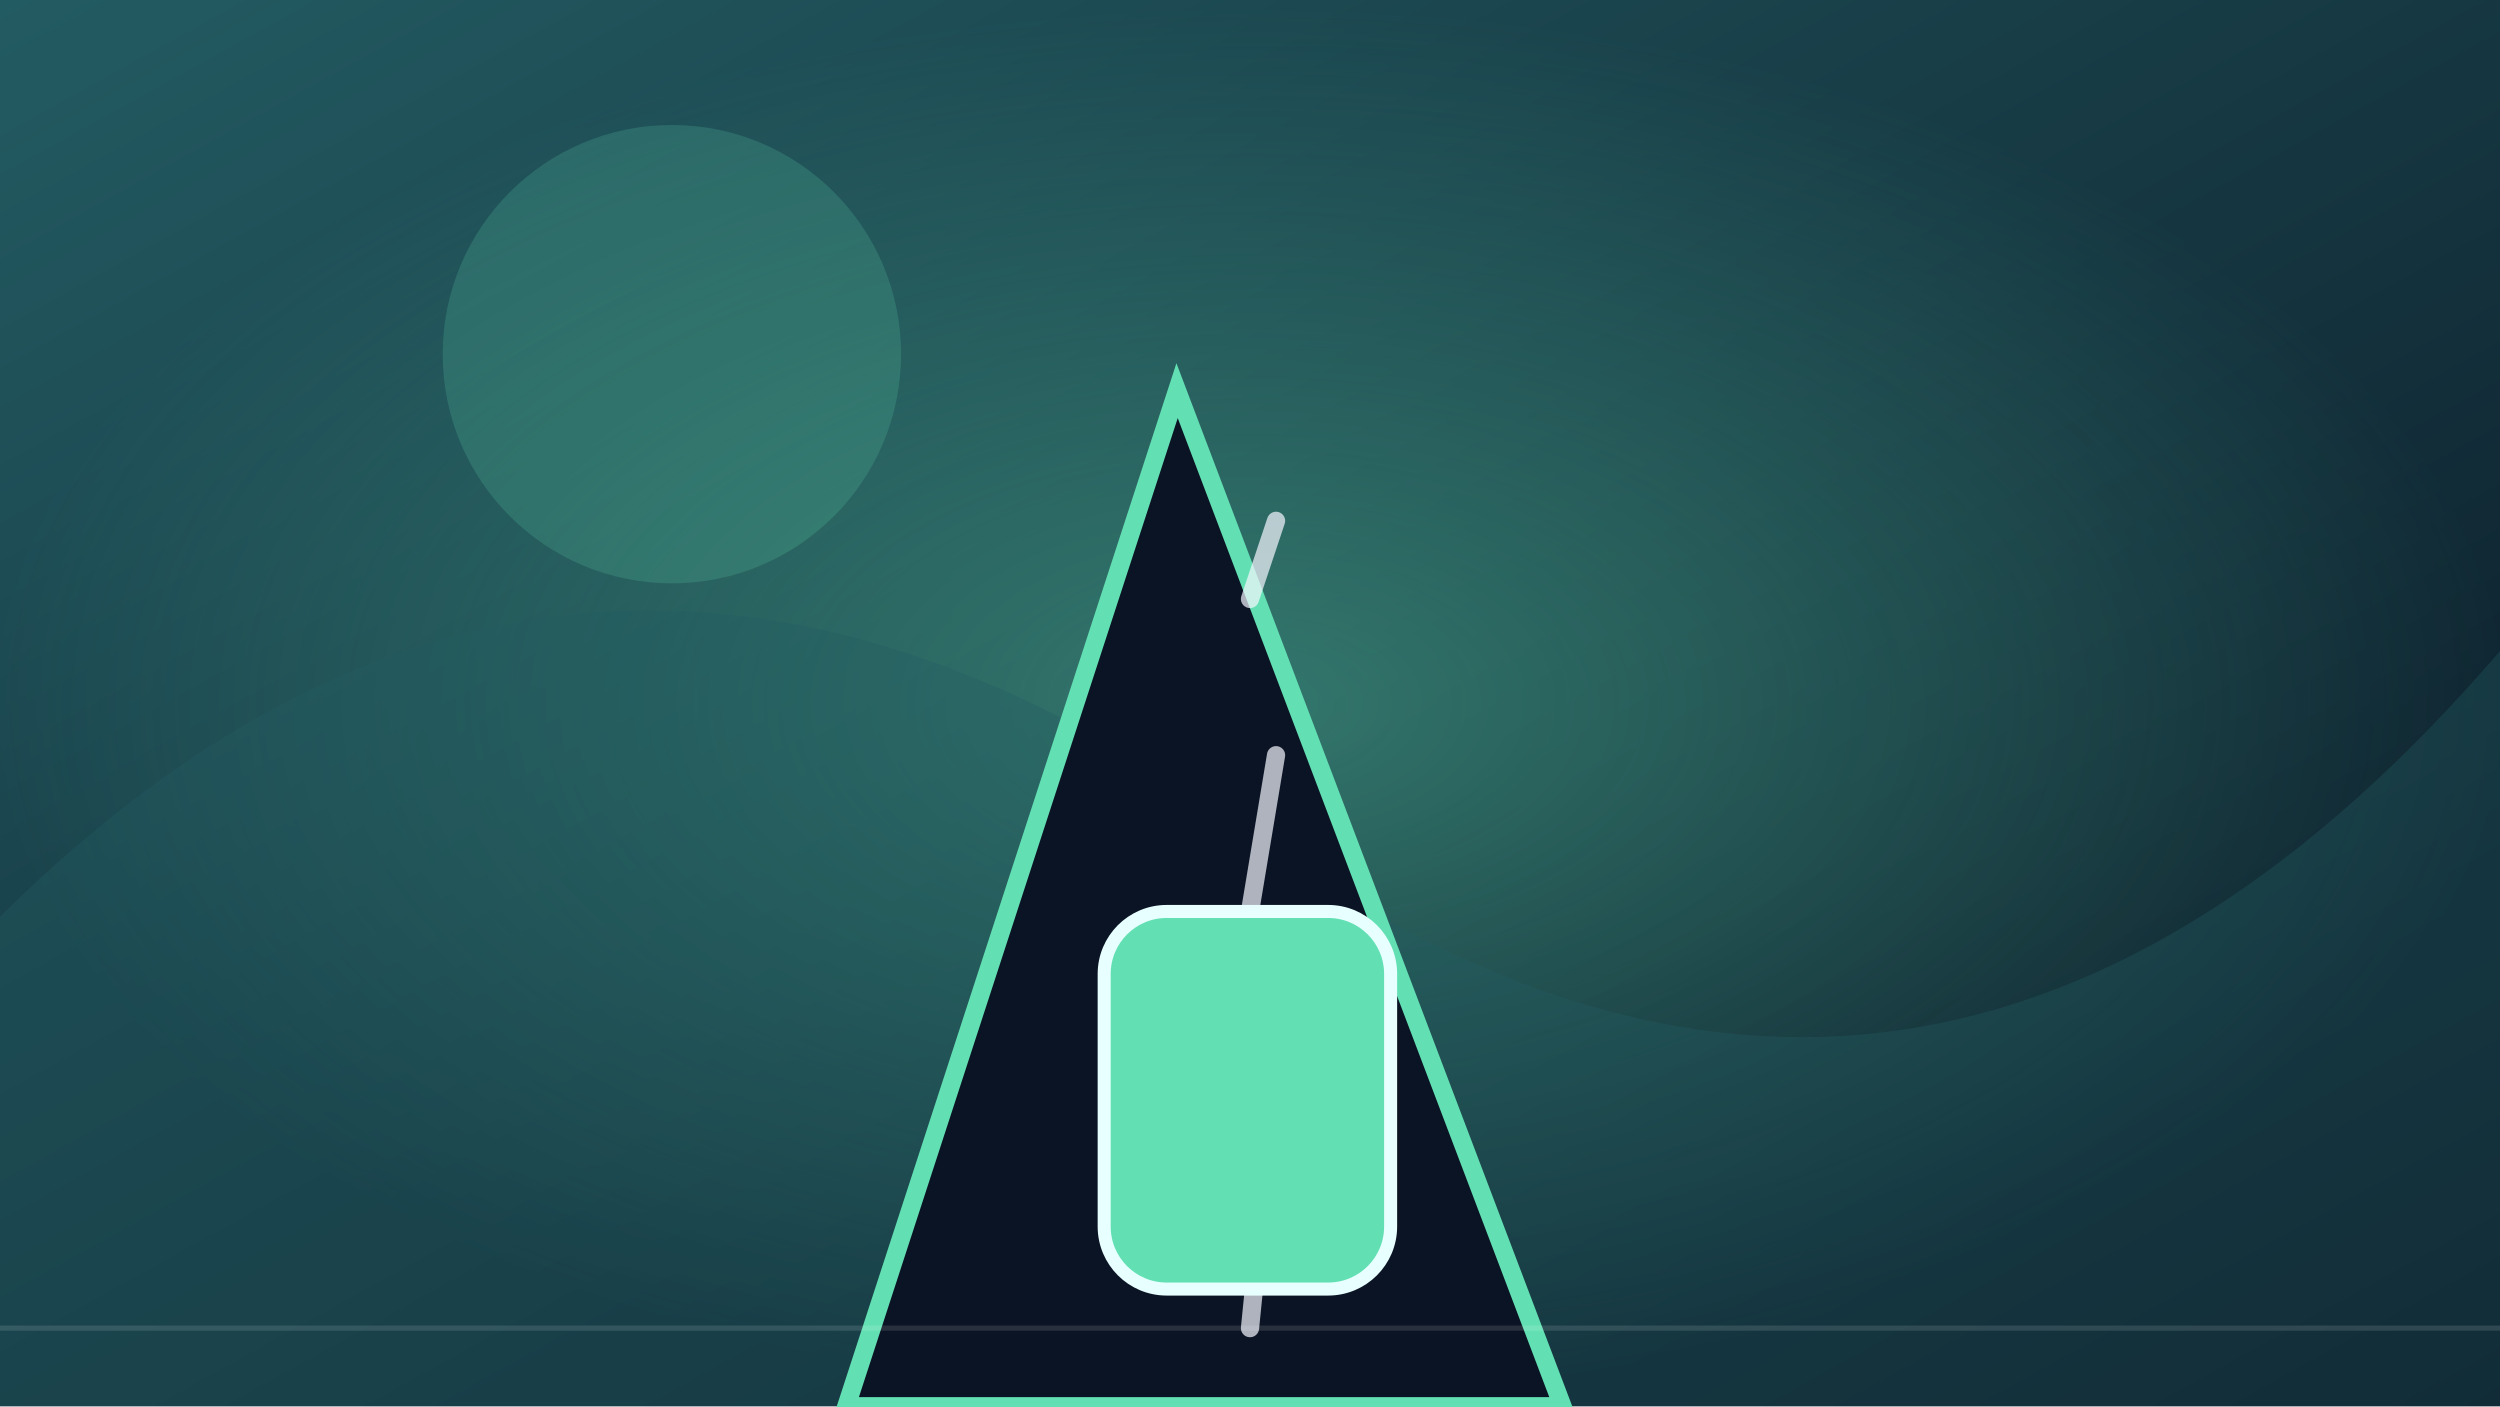
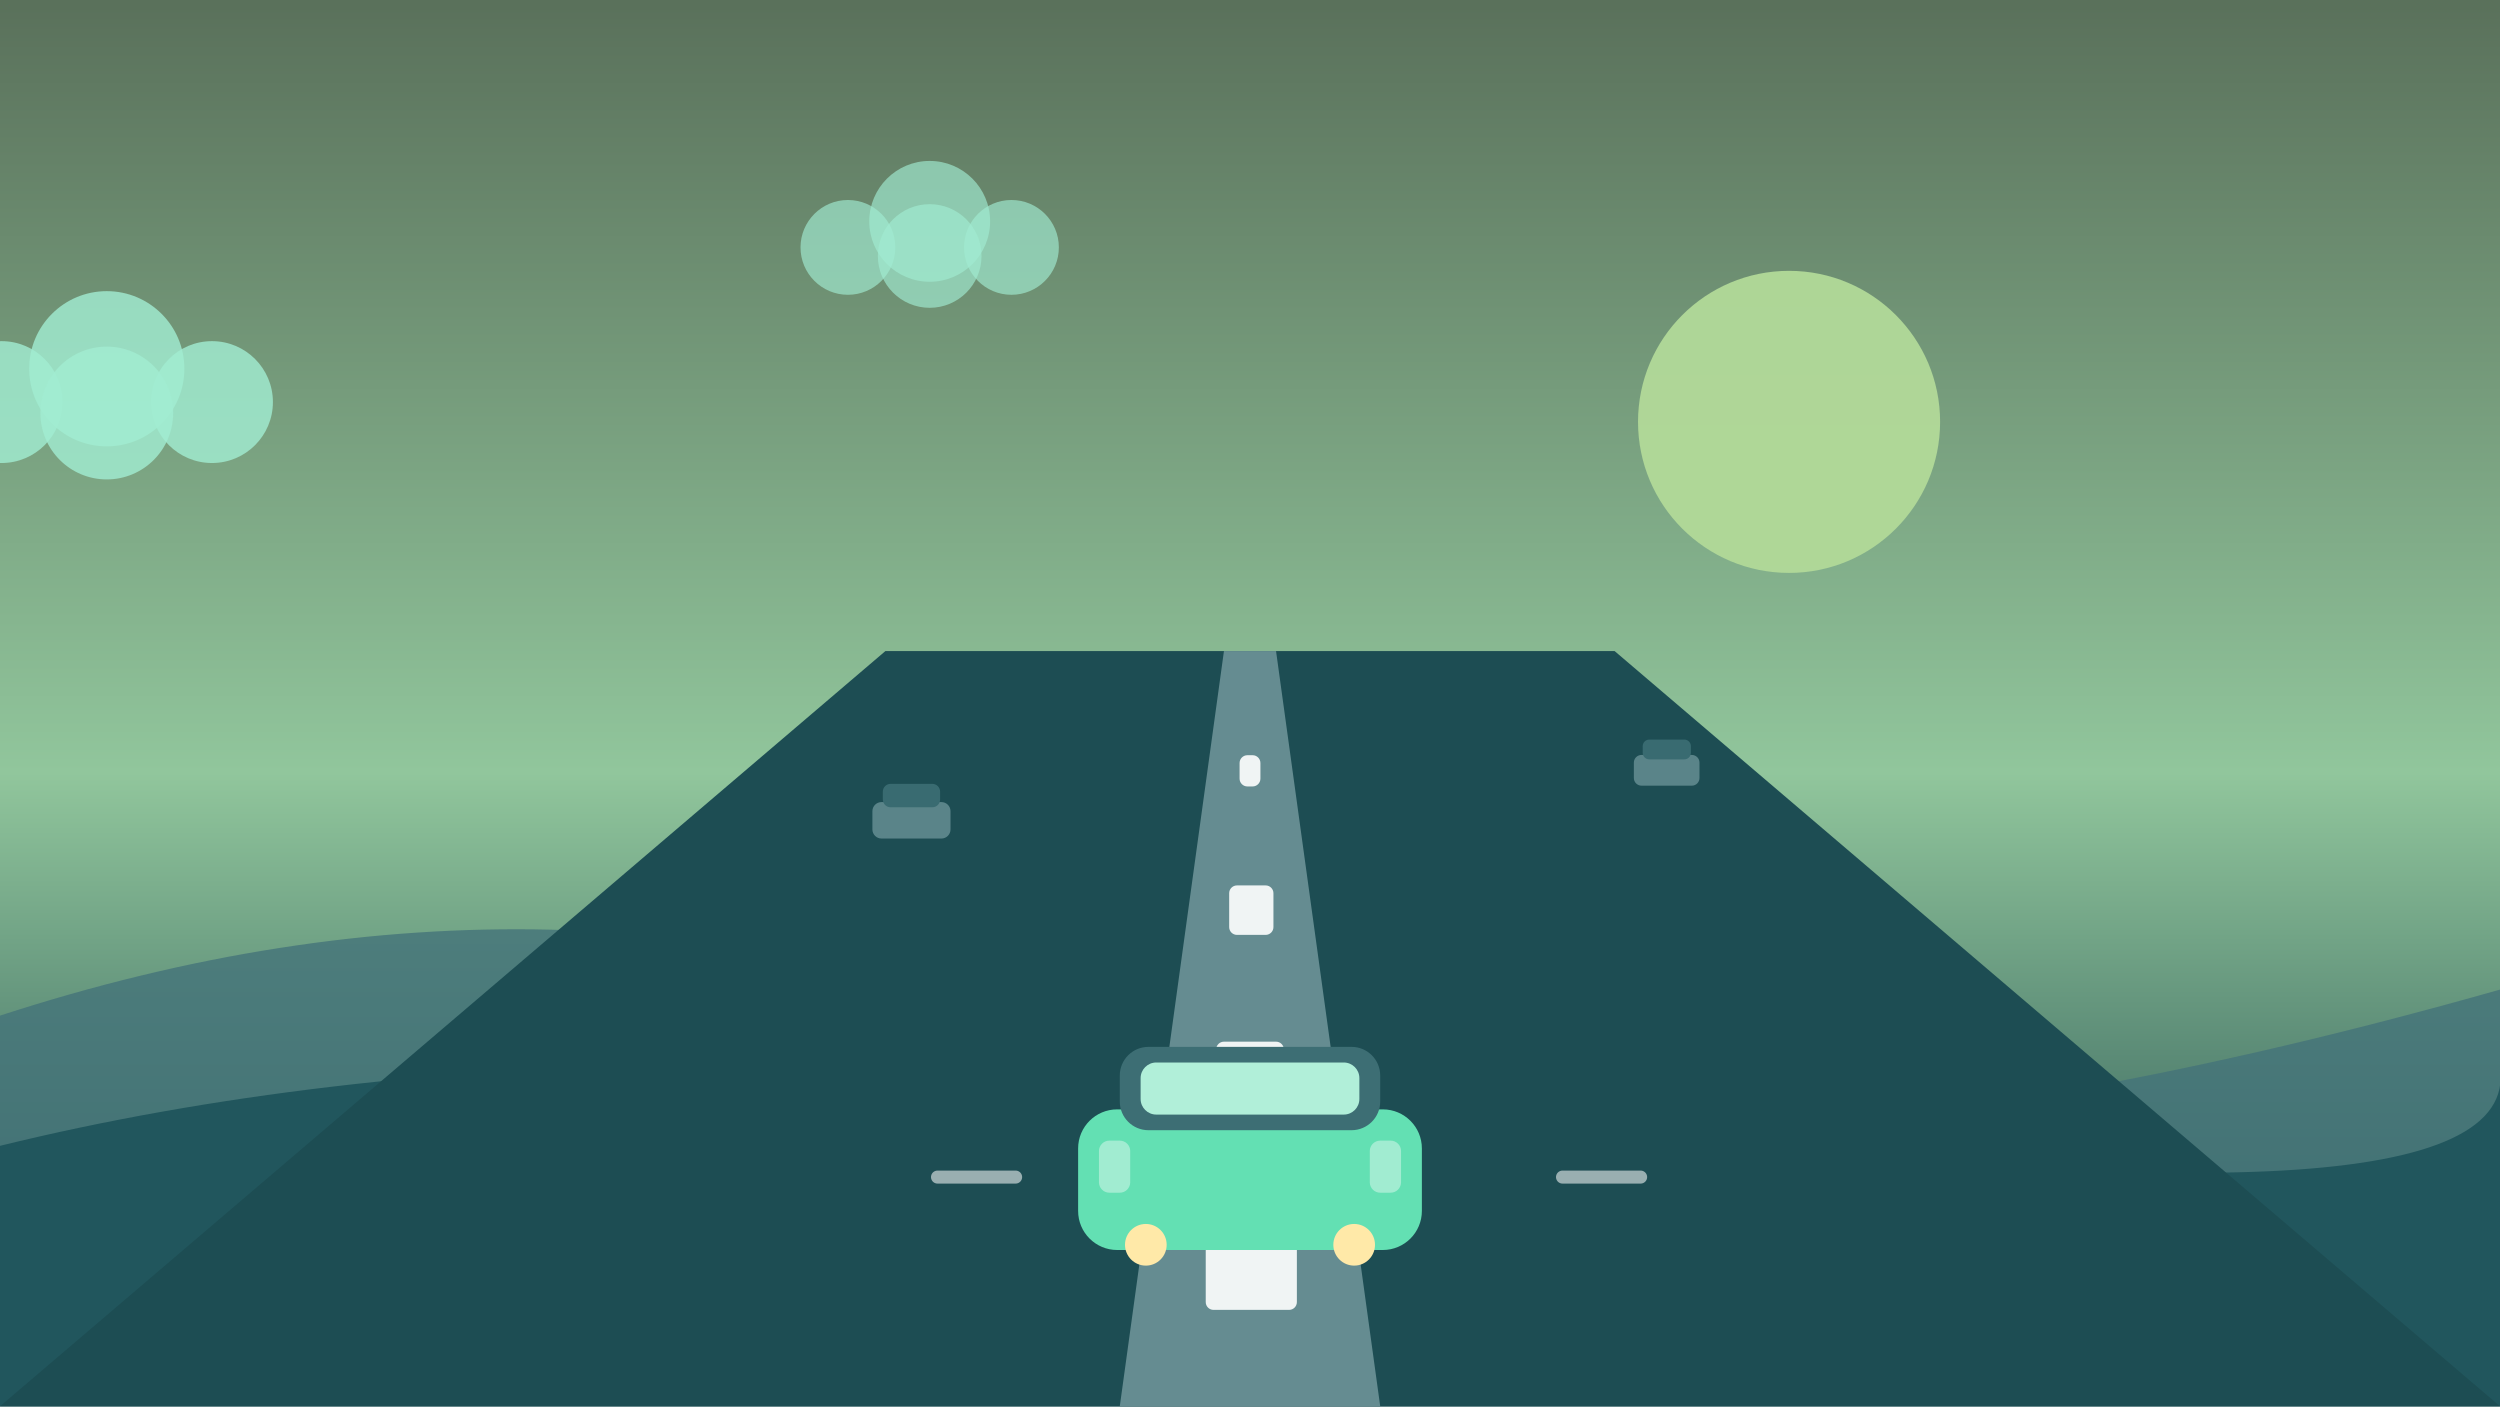
<svg xmlns="http://www.w3.org/2000/svg" width="960" height="540" viewBox="0 0 960 540">
  <defs>
-     <linearGradient id="bg" x1="0" y1="0" x2="1" y2="1">
-       <stop stop-color="#235b62" />
-       <stop offset="1" stop-color="#081321" />
+     <linearGradient id="bg" x1="0" y1="0" x2="0" y2="1">
+       <stop offset="0" stop-color="#5a715b" />
+       <stop offset="0.55" stop-color="#91c69c" />
+       <stop offset="1" stop-color="#1a4449" />
    </linearGradient>
-     <radialGradient id="glow">
-       <stop stop-color="#63e0b3" stop-opacity=".38" />
-       <stop offset="1" stop-color="#63e0b3" stop-opacity="0" />
-     </radialGradient>
  </defs>
-   <rect width="960" height="540" fill="url(#bg)" />
-   <rect width="960" height="540" fill="url(#glow)" />
-   <circle cx="258" cy="136" r="88" fill="#63e0b3" opacity=".18" />
-   <path d="M0 352 Q220 134 480 320 T960 250 V540 H0Z" fill="#235b62" opacity=".35" />
-   <path d="M325 540 L452 150 L600 540Z" fill="#0b1424" stroke="#63e0b3" stroke-width="7" />
-   <path d="M480 510 L490 410 M480 350 L490 290 M480 230 L490 200" stroke="#f5f7ff" stroke-width="7" stroke-linecap="round" opacity=".7" />
-   <rect x="424" y="350" width="110" height="145" rx="24" fill="#63e0b3" stroke="#e8ffff" stroke-width="5" />
-   <path d="M0 510 H960" stroke="#fff" stroke-opacity=".12" stroke-width="2" />
+   <rect x="0" y="0" width="960" height="540" fill="url(#bg)" />
+   <circle cx="687" cy="162" r="58" fill="#b1d998" opacity=".95" />
+   <circle cx="325.6" cy="95.0" r="18.2" fill="#a1ecd1" opacity="0.66" />
+   <circle cx="357.0" cy="85.0" r="23.2" fill="#a1ecd1" opacity="0.66" />
+   <circle cx="388.4" cy="95.0" r="18.2" fill="#a1ecd1" opacity="0.66" />
+   <circle cx="357.0" cy="98.3" r="19.9" fill="#a1ecd1" opacity="0.66" />
+   <circle cx="0.6" cy="154.4" r="23.4" fill="#a1ecd1" opacity="0.81" />
+   <circle cx="41.0" cy="141.6" r="29.8" fill="#a1ecd1" opacity="0.81" />
+   <circle cx="81.4" cy="154.4" r="23.4" fill="#a1ecd1" opacity="0.81" />
+   <circle cx="41.0" cy="158.6" r="25.5" fill="#a1ecd1" opacity="0.81" />
+   <path d="M0 390 Q218 319 411 400 T960 380 V540 H0Z" fill="#447379" opacity=".8" />
+   <path d="M0 440 Q240 381 605 430 T960 410 V540 H0Z" fill="#21565d" />
+   <path d="M0 540 L340 250 L620 250 L960 540 Z" fill="#1d4d53" />
+   <path d="M430 540 L470 250 L490 250 L530 540 Z" fill="#658c91" />
+   <rect x="476" y="290" width="8" height="12" fill="#ffffff" rx="3" opacity=".9" />
+   <rect x="472" y="340" width="17" height="19" fill="#ffffff" rx="3" opacity=".9" />
+   <rect x="467" y="400" width="26" height="26" fill="#ffffff" rx="3" opacity=".9" />
+   <rect x="463" y="470" width="35" height="33" fill="#ffffff" rx="3" opacity=".9" />
+   <rect x="335.0" y="308.0" width="30.0" height="14.0" fill="#5a8489" rx="3.5" />
+   <rect x="339.0" y="301.0" width="22.0" height="9.0" fill="#396b71" rx="3.0" />
+   <rect x="627.4" y="289.9" width="25.2" height="11.8" fill="#5a8489" rx="2.94" />
+   <rect x="630.8" y="284.0" width="18.5" height="7.6" fill="#396b71" rx="2.52" />
+   <rect x="414" y="426" width="132" height="54" fill="#63e0b3" rx="15" />
+   <rect x="430" y="402" width="100" height="32" fill="#3d6e74" rx="11" />
+   <rect x="438" y="408" width="84" height="20" fill="#b1efd9" rx="6" />
+   <circle cx="440" cy="478" r="8" fill="#ffe9a8" />
+   <circle cx="520" cy="478" r="8" fill="#ffe9a8" />
+   <rect x="422" y="438" width="12" height="20" fill="#a1ecd1" rx="4" />
+   <rect x="526" y="438" width="12" height="20" fill="#a1ecd1" rx="4" />
+   <line x1="360" y1="452" x2="390" y2="452" stroke="#ffffff" stroke-width="5" opacity=".55" stroke-linecap="round" />
+   <line x1="600" y1="452" x2="630" y2="452" stroke="#ffffff" stroke-width="5" opacity=".55" stroke-linecap="round" />
</svg>
